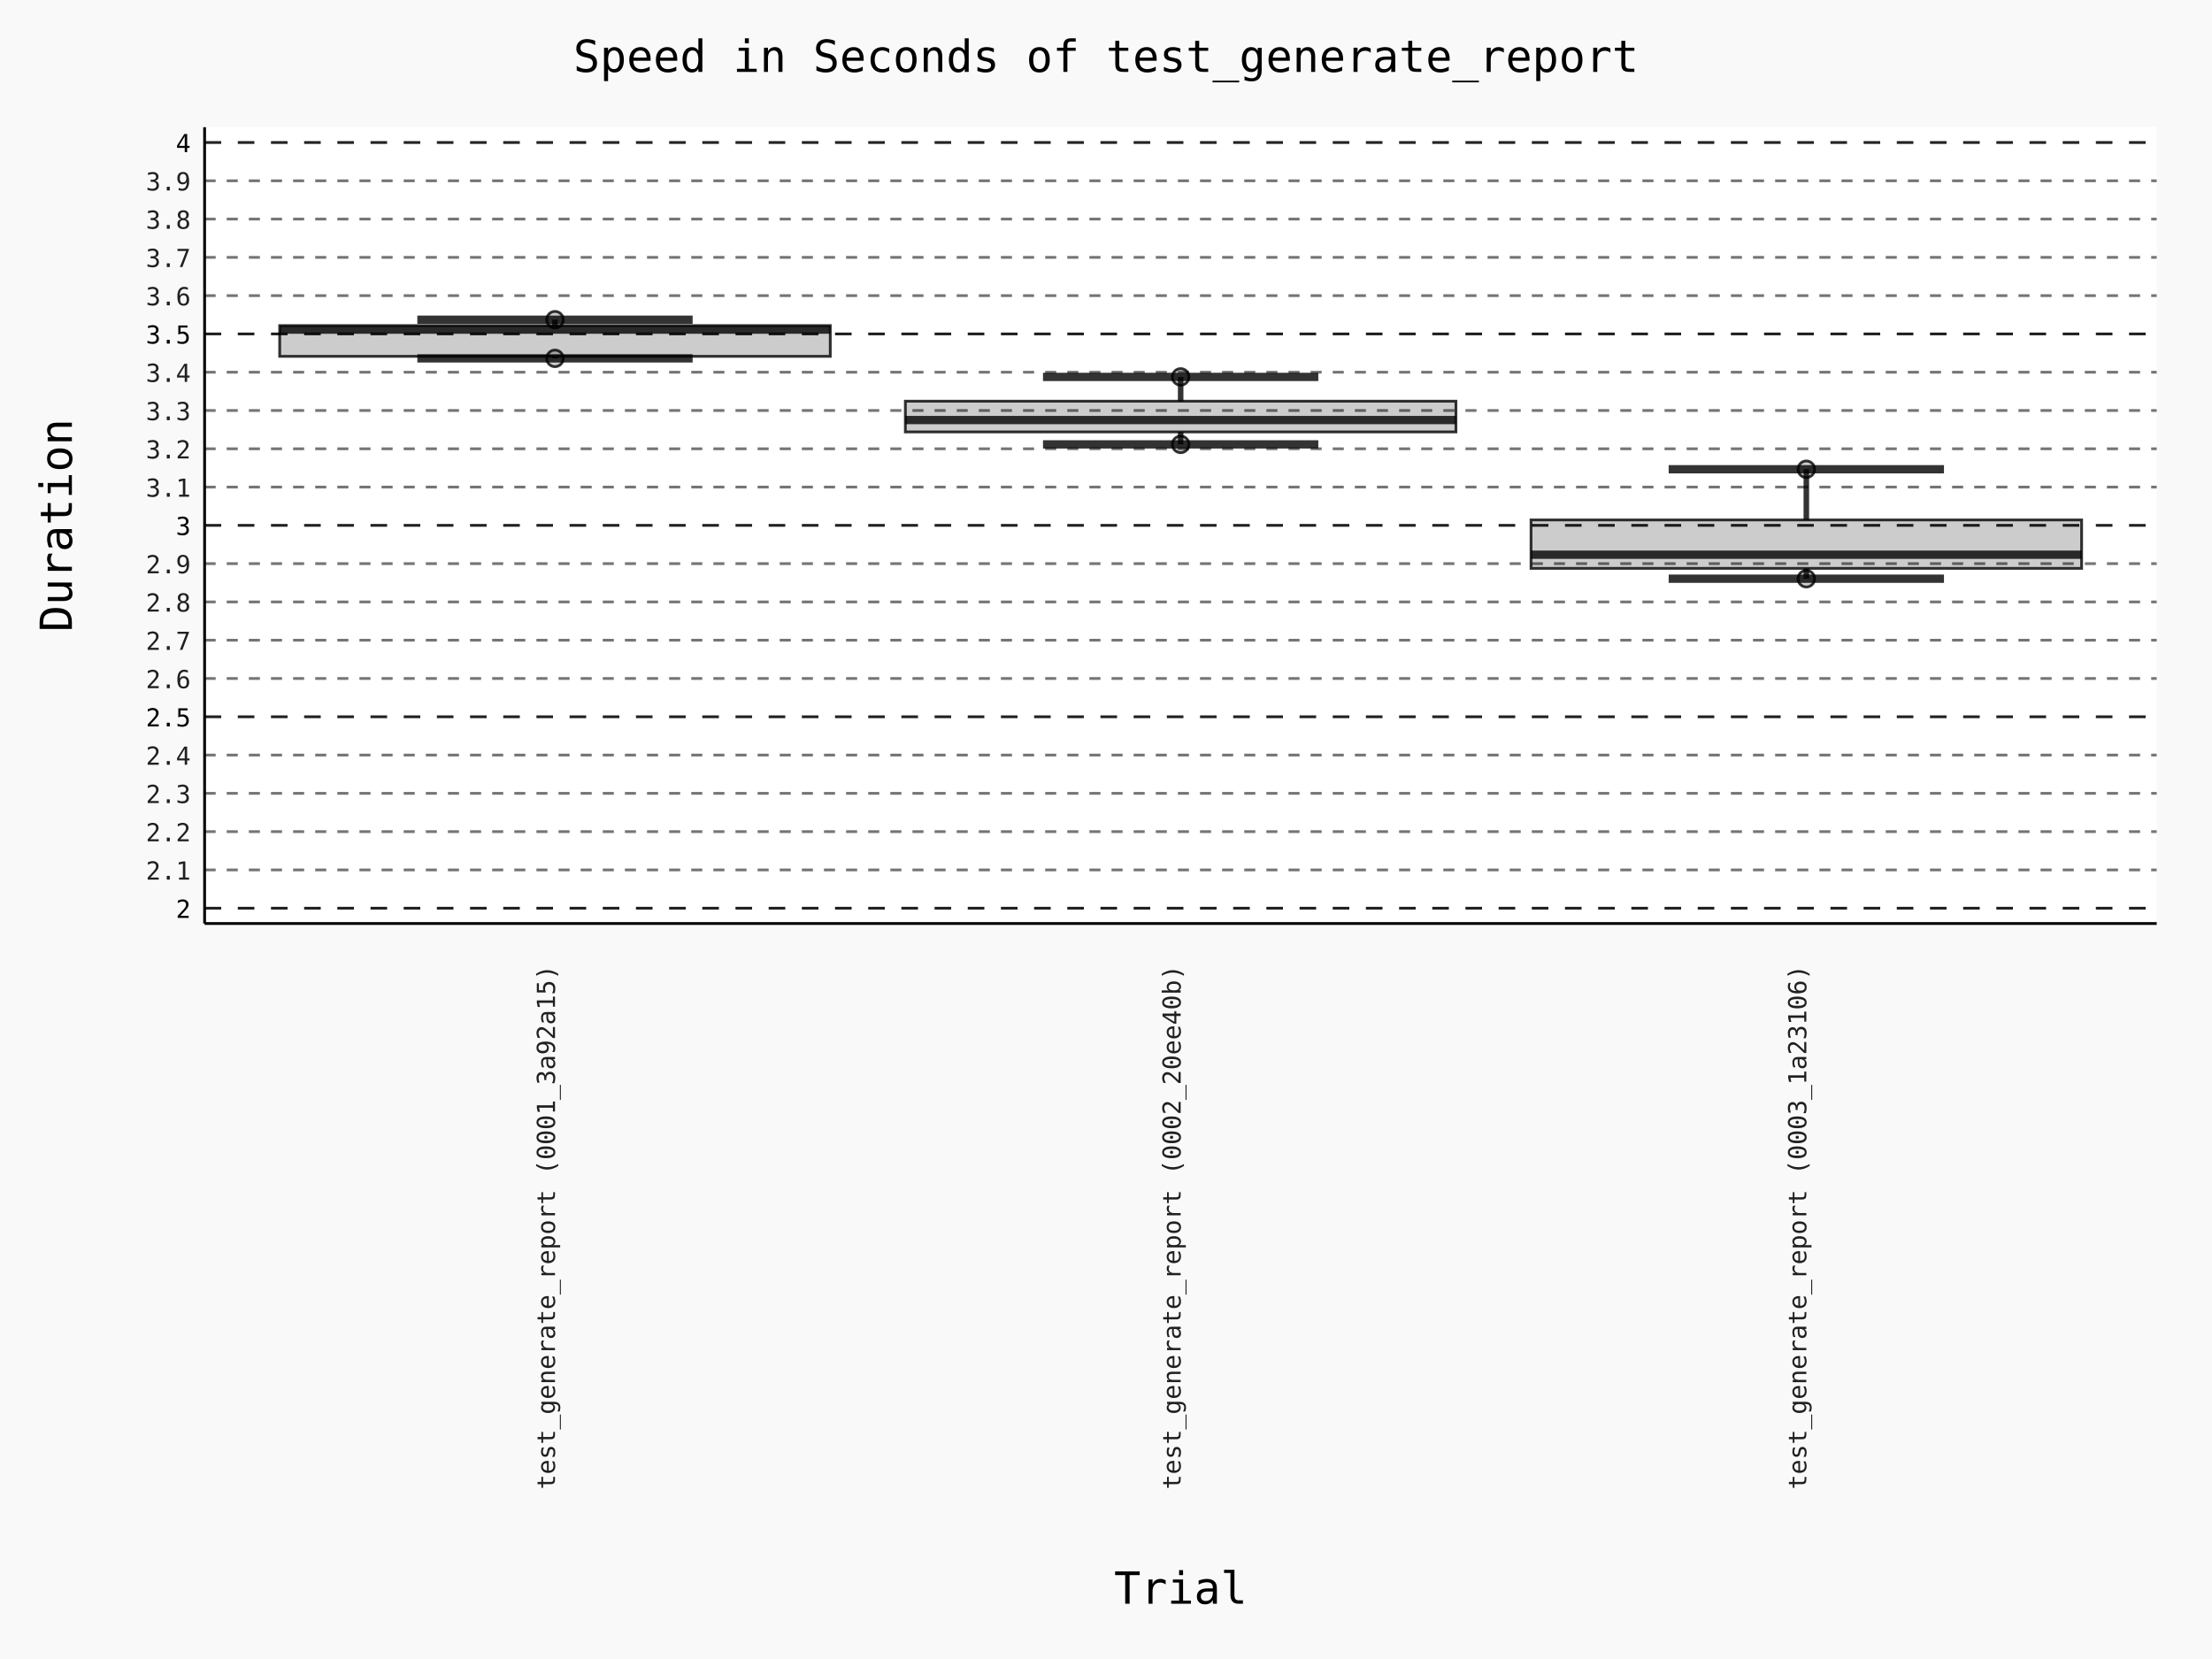
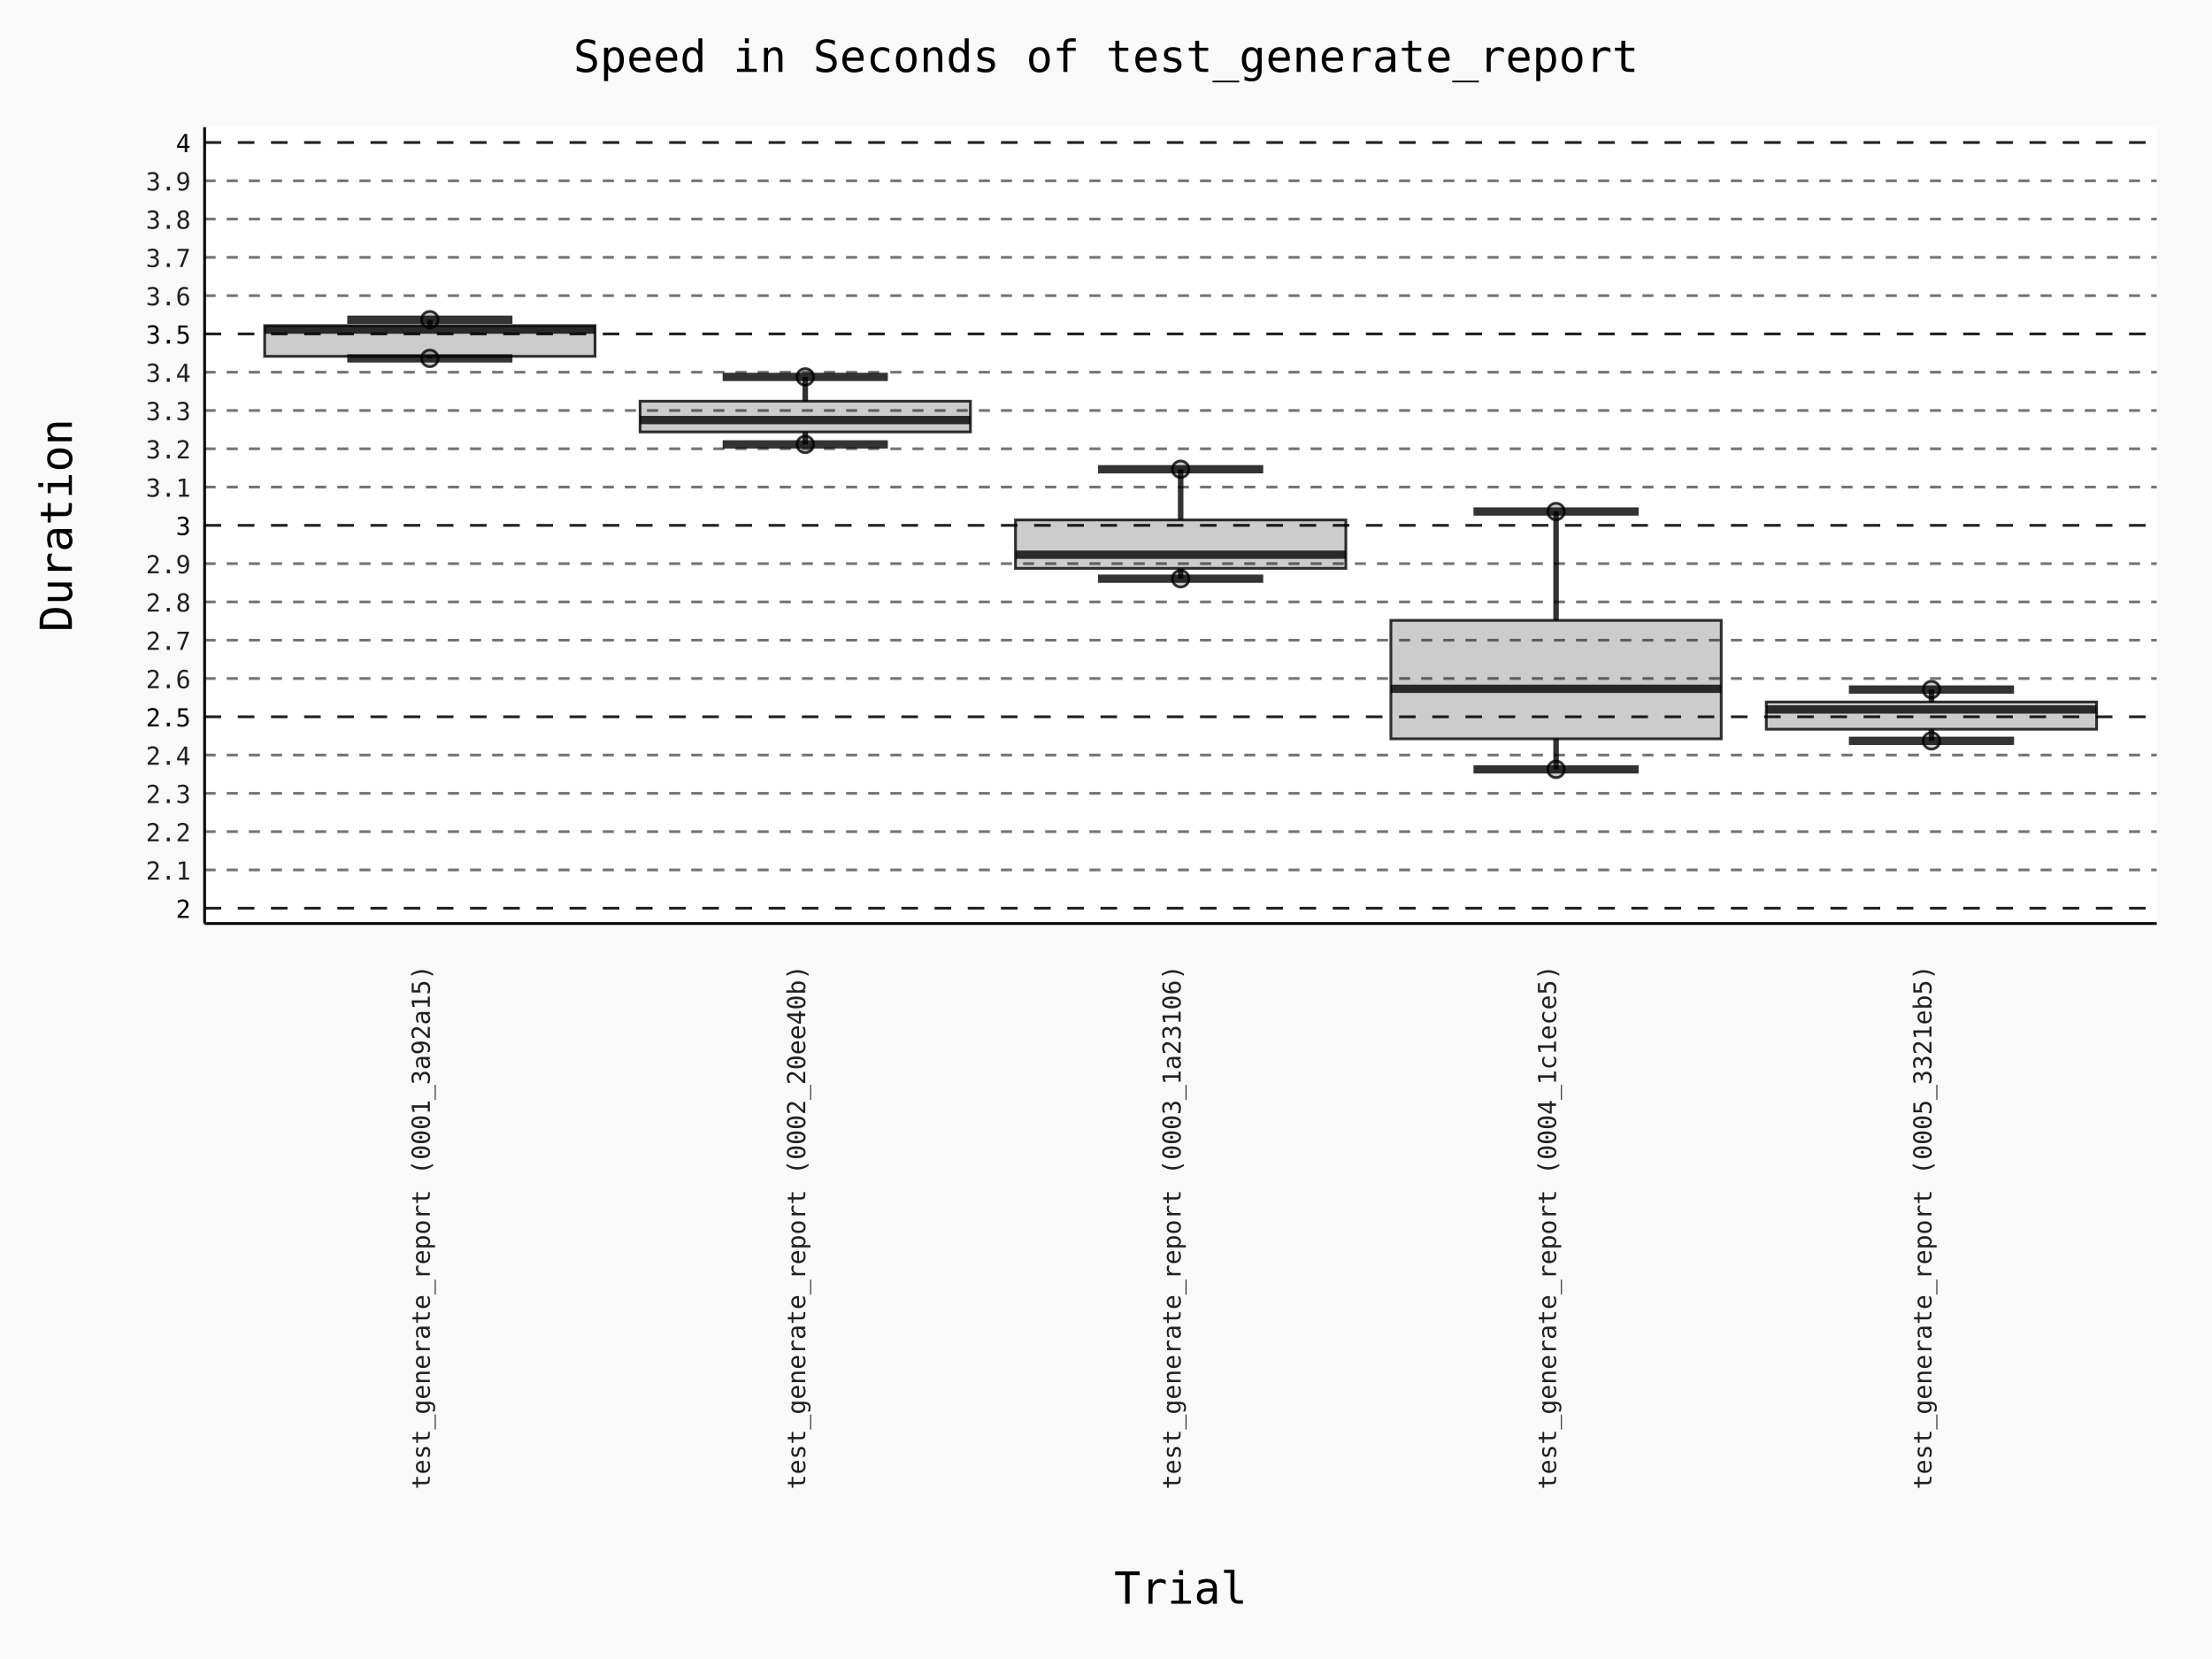
- <svg xmlns="http://www.w3.org/2000/svg" id="chart-dfc5a929-dfb8-4a8e-935e-fba1dd52add5" class="pygal-chart" viewBox="0 0 800 600">
+ <svg xmlns="http://www.w3.org/2000/svg" id="chart-28cc4988-15c4-4c46-a518-6f4fed736ef4" class="pygal-chart" viewBox="0 0 800 600">
  <defs>
-     <style type="text/css">#chart-dfc5a929-dfb8-4a8e-935e-fba1dd52add5{-webkit-user-select:none;-webkit-font-smoothing:antialiased;font-family:Consolas,"Deja Vu Sans Mono","Bitstream Vera Sans Mono","Courier New",monospace}#chart-dfc5a929-dfb8-4a8e-935e-fba1dd52add5 .title{font-family:Consolas,"Deja Vu Sans Mono","Bitstream Vera Sans Mono","Courier New",monospace;font-size:16px}#chart-dfc5a929-dfb8-4a8e-935e-fba1dd52add5 .legends .legend text{font-family:Consolas,"Deja Vu Sans Mono","Bitstream Vera Sans Mono","Courier New",monospace;font-size:14px}#chart-dfc5a929-dfb8-4a8e-935e-fba1dd52add5 .axis text{font-family:Consolas,"Deja Vu Sans Mono","Bitstream Vera Sans Mono","Courier New",monospace;font-size:10px}#chart-dfc5a929-dfb8-4a8e-935e-fba1dd52add5 .axis text.major{font-family:Consolas,"Deja Vu Sans Mono","Bitstream Vera Sans Mono","Courier New",monospace;font-size:10px}#chart-dfc5a929-dfb8-4a8e-935e-fba1dd52add5 .text-overlay text.value{font-family:Consolas,"Deja Vu Sans Mono","Bitstream Vera Sans Mono","Courier New",monospace;font-size:16px}#chart-dfc5a929-dfb8-4a8e-935e-fba1dd52add5 .text-overlay text.label{font-family:Consolas,"Deja Vu Sans Mono","Bitstream Vera Sans Mono","Courier New",monospace;font-size:10px}#chart-dfc5a929-dfb8-4a8e-935e-fba1dd52add5 .tooltip{font-family:Consolas,"Deja Vu Sans Mono","Bitstream Vera Sans Mono","Courier New",monospace;font-size:14px}#chart-dfc5a929-dfb8-4a8e-935e-fba1dd52add5 text.no_data{font-family:Consolas,"Deja Vu Sans Mono","Bitstream Vera Sans Mono","Courier New",monospace;font-size:64px}
- #chart-dfc5a929-dfb8-4a8e-935e-fba1dd52add5{background-color:rgba(249,249,249,1)}#chart-dfc5a929-dfb8-4a8e-935e-fba1dd52add5 path,#chart-dfc5a929-dfb8-4a8e-935e-fba1dd52add5 line,#chart-dfc5a929-dfb8-4a8e-935e-fba1dd52add5 rect,#chart-dfc5a929-dfb8-4a8e-935e-fba1dd52add5 circle{-webkit-transition:150ms;-moz-transition:150ms;transition:150ms}#chart-dfc5a929-dfb8-4a8e-935e-fba1dd52add5 .graph &gt; .background{fill:rgba(249,249,249,1)}#chart-dfc5a929-dfb8-4a8e-935e-fba1dd52add5 .plot &gt; .background{fill:rgba(255,255,255,1)}#chart-dfc5a929-dfb8-4a8e-935e-fba1dd52add5 .graph{fill:rgba(0,0,0,.87)}#chart-dfc5a929-dfb8-4a8e-935e-fba1dd52add5 text.no_data{fill:rgba(0,0,0,1)}#chart-dfc5a929-dfb8-4a8e-935e-fba1dd52add5 .title{fill:rgba(0,0,0,1)}#chart-dfc5a929-dfb8-4a8e-935e-fba1dd52add5 .legends .legend text{fill:rgba(0,0,0,.87)}#chart-dfc5a929-dfb8-4a8e-935e-fba1dd52add5 .legends .legend:hover text{fill:rgba(0,0,0,1)}#chart-dfc5a929-dfb8-4a8e-935e-fba1dd52add5 .axis .line{stroke:rgba(0,0,0,1)}#chart-dfc5a929-dfb8-4a8e-935e-fba1dd52add5 .axis .guide.line{stroke:rgba(0,0,0,.54)}#chart-dfc5a929-dfb8-4a8e-935e-fba1dd52add5 .axis .major.line{stroke:rgba(0,0,0,.87)}#chart-dfc5a929-dfb8-4a8e-935e-fba1dd52add5 .axis text.major{fill:rgba(0,0,0,1)}#chart-dfc5a929-dfb8-4a8e-935e-fba1dd52add5 .axis.y .guides:hover .guide.line,#chart-dfc5a929-dfb8-4a8e-935e-fba1dd52add5 .line-graph .axis.x .guides:hover .guide.line,#chart-dfc5a929-dfb8-4a8e-935e-fba1dd52add5 .stackedline-graph .axis.x .guides:hover .guide.line,#chart-dfc5a929-dfb8-4a8e-935e-fba1dd52add5 .xy-graph .axis.x .guides:hover .guide.line{stroke:rgba(0,0,0,1)}#chart-dfc5a929-dfb8-4a8e-935e-fba1dd52add5 .axis .guides:hover text{fill:rgba(0,0,0,1)}#chart-dfc5a929-dfb8-4a8e-935e-fba1dd52add5 .reactive{fill-opacity:.7;stroke-opacity:.8}#chart-dfc5a929-dfb8-4a8e-935e-fba1dd52add5 .ci{stroke:rgba(0,0,0,.87)}#chart-dfc5a929-dfb8-4a8e-935e-fba1dd52add5 .reactive.active,#chart-dfc5a929-dfb8-4a8e-935e-fba1dd52add5 .active .reactive{fill-opacity:.8;stroke-opacity:.9;stroke-width:4}#chart-dfc5a929-dfb8-4a8e-935e-fba1dd52add5 .ci .reactive.active{stroke-width:1.5}#chart-dfc5a929-dfb8-4a8e-935e-fba1dd52add5 .series text{fill:rgba(0,0,0,1)}#chart-dfc5a929-dfb8-4a8e-935e-fba1dd52add5 .tooltip rect{fill:rgba(255,255,255,1);stroke:rgba(0,0,0,1);-webkit-transition:opacity 150ms;-moz-transition:opacity 150ms;transition:opacity 150ms}#chart-dfc5a929-dfb8-4a8e-935e-fba1dd52add5 .tooltip .label{fill:rgba(0,0,0,.87)}#chart-dfc5a929-dfb8-4a8e-935e-fba1dd52add5 .tooltip .label{fill:rgba(0,0,0,.87)}#chart-dfc5a929-dfb8-4a8e-935e-fba1dd52add5 .tooltip .legend{font-size:.8em;fill:rgba(0,0,0,.54)}#chart-dfc5a929-dfb8-4a8e-935e-fba1dd52add5 .tooltip .x_label{font-size:.6em;fill:rgba(0,0,0,1)}#chart-dfc5a929-dfb8-4a8e-935e-fba1dd52add5 .tooltip .xlink{font-size:.5em;text-decoration:underline}#chart-dfc5a929-dfb8-4a8e-935e-fba1dd52add5 .tooltip .value{font-size:1.5em}#chart-dfc5a929-dfb8-4a8e-935e-fba1dd52add5 .bound{font-size:.5em}#chart-dfc5a929-dfb8-4a8e-935e-fba1dd52add5 .max-value{font-size:.75em;fill:rgba(0,0,0,.54)}#chart-dfc5a929-dfb8-4a8e-935e-fba1dd52add5 .map-element{fill:rgba(255,255,255,1);stroke:rgba(0,0,0,.54) !important}#chart-dfc5a929-dfb8-4a8e-935e-fba1dd52add5 .map-element .reactive{fill-opacity:inherit;stroke-opacity:inherit}#chart-dfc5a929-dfb8-4a8e-935e-fba1dd52add5 .color-0,#chart-dfc5a929-dfb8-4a8e-935e-fba1dd52add5 .color-0 a:visited{stroke:#000000;fill:#000000}#chart-dfc5a929-dfb8-4a8e-935e-fba1dd52add5 .color-1,#chart-dfc5a929-dfb8-4a8e-935e-fba1dd52add5 .color-1 a:visited{stroke:#000000;fill:#000000}#chart-dfc5a929-dfb8-4a8e-935e-fba1dd52add5 .color-2,#chart-dfc5a929-dfb8-4a8e-935e-fba1dd52add5 .color-2 a:visited{stroke:#000000;fill:#000000}#chart-dfc5a929-dfb8-4a8e-935e-fba1dd52add5 .text-overlay .color-0 text{fill:white}#chart-dfc5a929-dfb8-4a8e-935e-fba1dd52add5 .text-overlay .color-1 text{fill:white}#chart-dfc5a929-dfb8-4a8e-935e-fba1dd52add5 .text-overlay .color-2 text{fill:white}
- #chart-dfc5a929-dfb8-4a8e-935e-fba1dd52add5 text.no_data{text-anchor:middle}#chart-dfc5a929-dfb8-4a8e-935e-fba1dd52add5 .guide.line{fill:none}#chart-dfc5a929-dfb8-4a8e-935e-fba1dd52add5 .centered{text-anchor:middle}#chart-dfc5a929-dfb8-4a8e-935e-fba1dd52add5 .title{text-anchor:middle}#chart-dfc5a929-dfb8-4a8e-935e-fba1dd52add5 .legends .legend text{fill-opacity:1}#chart-dfc5a929-dfb8-4a8e-935e-fba1dd52add5 .axis.x text{text-anchor:middle}#chart-dfc5a929-dfb8-4a8e-935e-fba1dd52add5 .axis.x:not(.web) text[transform]{text-anchor:start}#chart-dfc5a929-dfb8-4a8e-935e-fba1dd52add5 .axis.x:not(.web) text[transform].backwards{text-anchor:end}#chart-dfc5a929-dfb8-4a8e-935e-fba1dd52add5 .axis.y text{text-anchor:end}#chart-dfc5a929-dfb8-4a8e-935e-fba1dd52add5 .axis.y text[transform].backwards{text-anchor:start}#chart-dfc5a929-dfb8-4a8e-935e-fba1dd52add5 .axis.y2 text{text-anchor:start}#chart-dfc5a929-dfb8-4a8e-935e-fba1dd52add5 .axis.y2 text[transform].backwards{text-anchor:end}#chart-dfc5a929-dfb8-4a8e-935e-fba1dd52add5 .axis .guide.line{stroke-dasharray:4,4}#chart-dfc5a929-dfb8-4a8e-935e-fba1dd52add5 .axis .major.guide.line{stroke-dasharray:6,6}#chart-dfc5a929-dfb8-4a8e-935e-fba1dd52add5 .horizontal .axis.y .guide.line,#chart-dfc5a929-dfb8-4a8e-935e-fba1dd52add5 .horizontal .axis.y2 .guide.line,#chart-dfc5a929-dfb8-4a8e-935e-fba1dd52add5 .vertical .axis.x .guide.line{opacity:0}#chart-dfc5a929-dfb8-4a8e-935e-fba1dd52add5 .horizontal .axis.always_show .guide.line,#chart-dfc5a929-dfb8-4a8e-935e-fba1dd52add5 .vertical .axis.always_show .guide.line{opacity:1 !important}#chart-dfc5a929-dfb8-4a8e-935e-fba1dd52add5 .axis.y .guides:hover .guide.line,#chart-dfc5a929-dfb8-4a8e-935e-fba1dd52add5 .axis.y2 .guides:hover .guide.line,#chart-dfc5a929-dfb8-4a8e-935e-fba1dd52add5 .axis.x .guides:hover .guide.line{opacity:1}#chart-dfc5a929-dfb8-4a8e-935e-fba1dd52add5 .axis .guides:hover text{opacity:1}#chart-dfc5a929-dfb8-4a8e-935e-fba1dd52add5 .nofill{fill:none}#chart-dfc5a929-dfb8-4a8e-935e-fba1dd52add5 .subtle-fill{fill-opacity:.2}#chart-dfc5a929-dfb8-4a8e-935e-fba1dd52add5 .dot{stroke-width:1px;fill-opacity:1}#chart-dfc5a929-dfb8-4a8e-935e-fba1dd52add5 .dot.active{stroke-width:5px}#chart-dfc5a929-dfb8-4a8e-935e-fba1dd52add5 .dot.negative{fill:transparent}#chart-dfc5a929-dfb8-4a8e-935e-fba1dd52add5 text,#chart-dfc5a929-dfb8-4a8e-935e-fba1dd52add5 tspan{stroke:none !important}#chart-dfc5a929-dfb8-4a8e-935e-fba1dd52add5 .series text.active{opacity:1}#chart-dfc5a929-dfb8-4a8e-935e-fba1dd52add5 .tooltip rect{fill-opacity:.95;stroke-width:.5}#chart-dfc5a929-dfb8-4a8e-935e-fba1dd52add5 .tooltip text{fill-opacity:1}#chart-dfc5a929-dfb8-4a8e-935e-fba1dd52add5 .showable{visibility:hidden}#chart-dfc5a929-dfb8-4a8e-935e-fba1dd52add5 .showable.shown{visibility:visible}#chart-dfc5a929-dfb8-4a8e-935e-fba1dd52add5 .gauge-background{fill:rgba(229,229,229,1);stroke:none}#chart-dfc5a929-dfb8-4a8e-935e-fba1dd52add5 .bg-lines{stroke:rgba(249,249,249,1);stroke-width:2px}
+     <style type="text/css">#chart-28cc4988-15c4-4c46-a518-6f4fed736ef4{-webkit-user-select:none;-webkit-font-smoothing:antialiased;font-family:Consolas,"Deja Vu Sans Mono","Bitstream Vera Sans Mono","Courier New",monospace}#chart-28cc4988-15c4-4c46-a518-6f4fed736ef4 .title{font-family:Consolas,"Deja Vu Sans Mono","Bitstream Vera Sans Mono","Courier New",monospace;font-size:16px}#chart-28cc4988-15c4-4c46-a518-6f4fed736ef4 .legends .legend text{font-family:Consolas,"Deja Vu Sans Mono","Bitstream Vera Sans Mono","Courier New",monospace;font-size:14px}#chart-28cc4988-15c4-4c46-a518-6f4fed736ef4 .axis text{font-family:Consolas,"Deja Vu Sans Mono","Bitstream Vera Sans Mono","Courier New",monospace;font-size:10px}#chart-28cc4988-15c4-4c46-a518-6f4fed736ef4 .axis text.major{font-family:Consolas,"Deja Vu Sans Mono","Bitstream Vera Sans Mono","Courier New",monospace;font-size:10px}#chart-28cc4988-15c4-4c46-a518-6f4fed736ef4 .text-overlay text.value{font-family:Consolas,"Deja Vu Sans Mono","Bitstream Vera Sans Mono","Courier New",monospace;font-size:16px}#chart-28cc4988-15c4-4c46-a518-6f4fed736ef4 .text-overlay text.label{font-family:Consolas,"Deja Vu Sans Mono","Bitstream Vera Sans Mono","Courier New",monospace;font-size:10px}#chart-28cc4988-15c4-4c46-a518-6f4fed736ef4 .tooltip{font-family:Consolas,"Deja Vu Sans Mono","Bitstream Vera Sans Mono","Courier New",monospace;font-size:14px}#chart-28cc4988-15c4-4c46-a518-6f4fed736ef4 text.no_data{font-family:Consolas,"Deja Vu Sans Mono","Bitstream Vera Sans Mono","Courier New",monospace;font-size:64px}
+ #chart-28cc4988-15c4-4c46-a518-6f4fed736ef4{background-color:rgba(249,249,249,1)}#chart-28cc4988-15c4-4c46-a518-6f4fed736ef4 path,#chart-28cc4988-15c4-4c46-a518-6f4fed736ef4 line,#chart-28cc4988-15c4-4c46-a518-6f4fed736ef4 rect,#chart-28cc4988-15c4-4c46-a518-6f4fed736ef4 circle{-webkit-transition:150ms;-moz-transition:150ms;transition:150ms}#chart-28cc4988-15c4-4c46-a518-6f4fed736ef4 .graph &gt; .background{fill:rgba(249,249,249,1)}#chart-28cc4988-15c4-4c46-a518-6f4fed736ef4 .plot &gt; .background{fill:rgba(255,255,255,1)}#chart-28cc4988-15c4-4c46-a518-6f4fed736ef4 .graph{fill:rgba(0,0,0,.87)}#chart-28cc4988-15c4-4c46-a518-6f4fed736ef4 text.no_data{fill:rgba(0,0,0,1)}#chart-28cc4988-15c4-4c46-a518-6f4fed736ef4 .title{fill:rgba(0,0,0,1)}#chart-28cc4988-15c4-4c46-a518-6f4fed736ef4 .legends .legend text{fill:rgba(0,0,0,.87)}#chart-28cc4988-15c4-4c46-a518-6f4fed736ef4 .legends .legend:hover text{fill:rgba(0,0,0,1)}#chart-28cc4988-15c4-4c46-a518-6f4fed736ef4 .axis .line{stroke:rgba(0,0,0,1)}#chart-28cc4988-15c4-4c46-a518-6f4fed736ef4 .axis .guide.line{stroke:rgba(0,0,0,.54)}#chart-28cc4988-15c4-4c46-a518-6f4fed736ef4 .axis .major.line{stroke:rgba(0,0,0,.87)}#chart-28cc4988-15c4-4c46-a518-6f4fed736ef4 .axis text.major{fill:rgba(0,0,0,1)}#chart-28cc4988-15c4-4c46-a518-6f4fed736ef4 .axis.y .guides:hover .guide.line,#chart-28cc4988-15c4-4c46-a518-6f4fed736ef4 .line-graph .axis.x .guides:hover .guide.line,#chart-28cc4988-15c4-4c46-a518-6f4fed736ef4 .stackedline-graph .axis.x .guides:hover .guide.line,#chart-28cc4988-15c4-4c46-a518-6f4fed736ef4 .xy-graph .axis.x .guides:hover .guide.line{stroke:rgba(0,0,0,1)}#chart-28cc4988-15c4-4c46-a518-6f4fed736ef4 .axis .guides:hover text{fill:rgba(0,0,0,1)}#chart-28cc4988-15c4-4c46-a518-6f4fed736ef4 .reactive{fill-opacity:.7;stroke-opacity:.8}#chart-28cc4988-15c4-4c46-a518-6f4fed736ef4 .ci{stroke:rgba(0,0,0,.87)}#chart-28cc4988-15c4-4c46-a518-6f4fed736ef4 .reactive.active,#chart-28cc4988-15c4-4c46-a518-6f4fed736ef4 .active .reactive{fill-opacity:.8;stroke-opacity:.9;stroke-width:4}#chart-28cc4988-15c4-4c46-a518-6f4fed736ef4 .ci .reactive.active{stroke-width:1.5}#chart-28cc4988-15c4-4c46-a518-6f4fed736ef4 .series text{fill:rgba(0,0,0,1)}#chart-28cc4988-15c4-4c46-a518-6f4fed736ef4 .tooltip rect{fill:rgba(255,255,255,1);stroke:rgba(0,0,0,1);-webkit-transition:opacity 150ms;-moz-transition:opacity 150ms;transition:opacity 150ms}#chart-28cc4988-15c4-4c46-a518-6f4fed736ef4 .tooltip .label{fill:rgba(0,0,0,.87)}#chart-28cc4988-15c4-4c46-a518-6f4fed736ef4 .tooltip .label{fill:rgba(0,0,0,.87)}#chart-28cc4988-15c4-4c46-a518-6f4fed736ef4 .tooltip .legend{font-size:.8em;fill:rgba(0,0,0,.54)}#chart-28cc4988-15c4-4c46-a518-6f4fed736ef4 .tooltip .x_label{font-size:.6em;fill:rgba(0,0,0,1)}#chart-28cc4988-15c4-4c46-a518-6f4fed736ef4 .tooltip .xlink{font-size:.5em;text-decoration:underline}#chart-28cc4988-15c4-4c46-a518-6f4fed736ef4 .tooltip .value{font-size:1.5em}#chart-28cc4988-15c4-4c46-a518-6f4fed736ef4 .bound{font-size:.5em}#chart-28cc4988-15c4-4c46-a518-6f4fed736ef4 .max-value{font-size:.75em;fill:rgba(0,0,0,.54)}#chart-28cc4988-15c4-4c46-a518-6f4fed736ef4 .map-element{fill:rgba(255,255,255,1);stroke:rgba(0,0,0,.54) !important}#chart-28cc4988-15c4-4c46-a518-6f4fed736ef4 .map-element .reactive{fill-opacity:inherit;stroke-opacity:inherit}#chart-28cc4988-15c4-4c46-a518-6f4fed736ef4 .color-0,#chart-28cc4988-15c4-4c46-a518-6f4fed736ef4 .color-0 a:visited{stroke:#000000;fill:#000000}#chart-28cc4988-15c4-4c46-a518-6f4fed736ef4 .color-1,#chart-28cc4988-15c4-4c46-a518-6f4fed736ef4 .color-1 a:visited{stroke:#000000;fill:#000000}#chart-28cc4988-15c4-4c46-a518-6f4fed736ef4 .color-2,#chart-28cc4988-15c4-4c46-a518-6f4fed736ef4 .color-2 a:visited{stroke:#000000;fill:#000000}#chart-28cc4988-15c4-4c46-a518-6f4fed736ef4 .color-3,#chart-28cc4988-15c4-4c46-a518-6f4fed736ef4 .color-3 a:visited{stroke:#000000;fill:#000000}#chart-28cc4988-15c4-4c46-a518-6f4fed736ef4 .color-4,#chart-28cc4988-15c4-4c46-a518-6f4fed736ef4 .color-4 a:visited{stroke:#000000;fill:#000000}#chart-28cc4988-15c4-4c46-a518-6f4fed736ef4 .text-overlay .color-0 text{fill:white}#chart-28cc4988-15c4-4c46-a518-6f4fed736ef4 .text-overlay .color-1 text{fill:white}#chart-28cc4988-15c4-4c46-a518-6f4fed736ef4 .text-overlay .color-2 text{fill:white}#chart-28cc4988-15c4-4c46-a518-6f4fed736ef4 .text-overlay .color-3 text{fill:white}#chart-28cc4988-15c4-4c46-a518-6f4fed736ef4 .text-overlay .color-4 text{fill:white}
+ #chart-28cc4988-15c4-4c46-a518-6f4fed736ef4 text.no_data{text-anchor:middle}#chart-28cc4988-15c4-4c46-a518-6f4fed736ef4 .guide.line{fill:none}#chart-28cc4988-15c4-4c46-a518-6f4fed736ef4 .centered{text-anchor:middle}#chart-28cc4988-15c4-4c46-a518-6f4fed736ef4 .title{text-anchor:middle}#chart-28cc4988-15c4-4c46-a518-6f4fed736ef4 .legends .legend text{fill-opacity:1}#chart-28cc4988-15c4-4c46-a518-6f4fed736ef4 .axis.x text{text-anchor:middle}#chart-28cc4988-15c4-4c46-a518-6f4fed736ef4 .axis.x:not(.web) text[transform]{text-anchor:start}#chart-28cc4988-15c4-4c46-a518-6f4fed736ef4 .axis.x:not(.web) text[transform].backwards{text-anchor:end}#chart-28cc4988-15c4-4c46-a518-6f4fed736ef4 .axis.y text{text-anchor:end}#chart-28cc4988-15c4-4c46-a518-6f4fed736ef4 .axis.y text[transform].backwards{text-anchor:start}#chart-28cc4988-15c4-4c46-a518-6f4fed736ef4 .axis.y2 text{text-anchor:start}#chart-28cc4988-15c4-4c46-a518-6f4fed736ef4 .axis.y2 text[transform].backwards{text-anchor:end}#chart-28cc4988-15c4-4c46-a518-6f4fed736ef4 .axis .guide.line{stroke-dasharray:4,4}#chart-28cc4988-15c4-4c46-a518-6f4fed736ef4 .axis .major.guide.line{stroke-dasharray:6,6}#chart-28cc4988-15c4-4c46-a518-6f4fed736ef4 .horizontal .axis.y .guide.line,#chart-28cc4988-15c4-4c46-a518-6f4fed736ef4 .horizontal .axis.y2 .guide.line,#chart-28cc4988-15c4-4c46-a518-6f4fed736ef4 .vertical .axis.x .guide.line{opacity:0}#chart-28cc4988-15c4-4c46-a518-6f4fed736ef4 .horizontal .axis.always_show .guide.line,#chart-28cc4988-15c4-4c46-a518-6f4fed736ef4 .vertical .axis.always_show .guide.line{opacity:1 !important}#chart-28cc4988-15c4-4c46-a518-6f4fed736ef4 .axis.y .guides:hover .guide.line,#chart-28cc4988-15c4-4c46-a518-6f4fed736ef4 .axis.y2 .guides:hover .guide.line,#chart-28cc4988-15c4-4c46-a518-6f4fed736ef4 .axis.x .guides:hover .guide.line{opacity:1}#chart-28cc4988-15c4-4c46-a518-6f4fed736ef4 .axis .guides:hover text{opacity:1}#chart-28cc4988-15c4-4c46-a518-6f4fed736ef4 .nofill{fill:none}#chart-28cc4988-15c4-4c46-a518-6f4fed736ef4 .subtle-fill{fill-opacity:.2}#chart-28cc4988-15c4-4c46-a518-6f4fed736ef4 .dot{stroke-width:1px;fill-opacity:1}#chart-28cc4988-15c4-4c46-a518-6f4fed736ef4 .dot.active{stroke-width:5px}#chart-28cc4988-15c4-4c46-a518-6f4fed736ef4 .dot.negative{fill:transparent}#chart-28cc4988-15c4-4c46-a518-6f4fed736ef4 text,#chart-28cc4988-15c4-4c46-a518-6f4fed736ef4 tspan{stroke:none !important}#chart-28cc4988-15c4-4c46-a518-6f4fed736ef4 .series text.active{opacity:1}#chart-28cc4988-15c4-4c46-a518-6f4fed736ef4 .tooltip rect{fill-opacity:.95;stroke-width:.5}#chart-28cc4988-15c4-4c46-a518-6f4fed736ef4 .tooltip text{fill-opacity:1}#chart-28cc4988-15c4-4c46-a518-6f4fed736ef4 .showable{visibility:hidden}#chart-28cc4988-15c4-4c46-a518-6f4fed736ef4 .showable.shown{visibility:visible}#chart-28cc4988-15c4-4c46-a518-6f4fed736ef4 .gauge-background{fill:rgba(229,229,229,1);stroke:none}#chart-28cc4988-15c4-4c46-a518-6f4fed736ef4 .bg-lines{stroke:rgba(249,249,249,1);stroke-width:2px}
.tooltip .value{font-size:1em !important}.axis text{font-size:9px !important}</style>
  </defs>
  <g class="graph custombox-graph vertical">
    <rect x="0" y="0" width="800" height="600" class="background" />
    <g transform="translate(74, 46)" class="plot">
      <rect x="0" y="0" width="706.0" height="288.0" class="background" />
      <g class="axis y always_show">
        <path d="M0 288 h706" class="line" />
        <g class="guides">
          <path d="M0 282.462 h706" class="major guide line" />
          <text x="-5" y="285.962" class="major">2</text>
        </g>
        <g class="guides">
          <path d="M0 268.615 h706" class="guide line" />
          <text x="-5" y="272.115" class="">2.1</text>
        </g>
        <g class="guides">
          <path d="M0 254.769 h706" class="guide line" />
          <text x="-5" y="258.269" class="">2.2</text>
        </g>
        <g class="guides">
          <path d="M0 240.923 h706" class="guide line" />
          <text x="-5" y="244.423" class="">2.3</text>
        </g>
        <g class="guides">
          <path d="M0 227.077 h706" class="guide line" />
          <text x="-5" y="230.577" class="">2.4</text>
        </g>
        <g class="guides">
          <path d="M0 213.231 h706" class="major guide line" />
          <text x="-5" y="216.731" class="major">2.5</text>
        </g>
        <g class="guides">
          <path d="M0 199.385 h706" class="guide line" />
          <text x="-5" y="202.885" class="">2.6</text>
        </g>
        <g class="guides">
          <path d="M0 185.538 h706" class="guide line" />
          <text x="-5" y="189.038" class="">2.7</text>
        </g>
        <g class="guides">
          <path d="M0 171.692 h706" class="guide line" />
          <text x="-5" y="175.192" class="">2.8</text>
        </g>
        <g class="guides">
          <path d="M0 157.846 h706" class="guide line" />
          <text x="-5" y="161.346" class="">2.9</text>
        </g>
        <g class="guides">
          <path d="M0 144 h706" class="major guide line" />
          <text x="-5" y="147.5" class="major">3</text>
        </g>
        <g class="guides">
          <path d="M0 130.154 h706" class="guide line" />
          <text x="-5" y="133.654" class="">3.1</text>
        </g>
        <g class="guides">
          <path d="M0 116.308 h706" class="guide line" />
          <text x="-5" y="119.808" class="">3.2</text>
        </g>
        <g class="guides">
          <path d="M0 102.462 h706" class="guide line" />
          <text x="-5" y="105.962" class="">3.3</text>
        </g>
        <g class="guides">
          <path d="M0 88.615 h706" class="guide line" />
          <text x="-5" y="92.115" class="">3.4</text>
        </g>
        <g class="guides">
          <path d="M0 74.769 h706" class="major guide line" />
          <text x="-5" y="78.269" class="major">3.5</text>
        </g>
        <g class="guides">
          <path d="M0 60.923 h706" class="guide line" />
          <text x="-5" y="64.423" class="">3.6</text>
        </g>
        <g class="guides">
          <path d="M0 47.077 h706" class="guide line" />
          <text x="-5" y="50.577" class="">3.7</text>
        </g>
        <g class="guides">
          <path d="M0 33.231 h706" class="guide line" />
          <text x="-5" y="36.731" class="">3.8</text>
        </g>
        <g class="guides">
          <path d="M0 19.385 h706" class="guide line" />
          <text x="-5" y="22.885" class="">3.9</text>
        </g>
        <g class="guides">
          <path d="M0 5.538 h706" class="major guide line" />
          <text x="-5" y="9.038" class="major">4</text>
        </g>
      </g>
      <g class="axis x">
        <path d="M0 0 v288" class="line" />
        <g class="guides">
-           <path d="M126.718 0 v288" class="guide line" />
-           <text x="126.718" y="303.0" class="backwards" transform="rotate(270 126.7179 303)">test_generate_report (0001_3a92a15)</text>
+           <path d="M81.462 0 v288" class="guide line" />
+           <text x="81.462" y="303.0" class="backwards" transform="rotate(270 81.46154 303)">test_generate_report (0001_3a92a15)</text>
+         </g>
+         <g class="guides">
+           <path d="M217.231 0 v288" class="guide line" />
+           <text x="217.231" y="303.0" class="backwards" transform="rotate(270 217.2308 303)">test_generate_report (0002_20ee40b)</text>
        </g>
        <g class="guides">
          <path d="M353 0 v288" class="guide line" />
-           <text x="353.0" y="303.0" class="backwards" transform="rotate(270 353 303)">test_generate_report (0002_20ee40b)</text>
-         </g>
-         <g class="guides">
-           <path d="M579.282 0 v288" class="guide line" />
-           <text x="579.282" y="303.0" class="backwards" transform="rotate(270 579.2821 303)">test_generate_report (0003_1a23106)</text>
+           <text x="353.0" y="303.0" class="backwards" transform="rotate(270 353 303)">test_generate_report (0003_1a23106)</text>
+         </g>
+         <g class="guides">
+           <path d="M488.769 0 v288" class="guide line" />
+           <text x="488.769" y="303.0" class="backwards" transform="rotate(270 488.7692 303)">test_generate_report (0004_1c1ece5)</text>
+         </g>
+         <g class="guides">
+           <path d="M624.538 0 v288" class="guide line" />
+           <text x="624.538" y="303.0" class="backwards" transform="rotate(270 624.5385 303)">test_generate_report (0005_3321eb5)</text>
        </g>
      </g>
      <g class="series serie-0 color-0">
        <g class="boxes">
          <g class="box">
-             <path stroke-width="3" d="M76.936 83.61 L176.5 83.61" class="reactive tooltip-trigger" />
-             <path stroke-width="3" d="M27.154 73.214 L226.282 73.214" class="reactive tooltip-trigger" />
-             <path stroke-width="3" d="M76.936 69.631 L176.5 69.631" class="reactive tooltip-trigger" />
-             <path stroke-width="2" d="M126.718 83.61 L126.718 82.874" class="reactive tooltip-trigger" />
-             <path stroke-width="2" d="M126.718 69.631 L126.718 71.758" class="reactive tooltip-trigger" />
-             <rect x="27.154" y="71.758" height="11.116" width="199.128" class="subtle-fill reactive tooltip-trigger" />
-             <circle cx="126.718" cy="83.61" r="3" class="subtle-fill reactive tooltip-trigger" />
-             <circle cx="126.718" cy="69.631" r="3" class="subtle-fill reactive tooltip-trigger" />
+             <path stroke-width="3" d="M51.592 83.61 L111.331 83.61" class="reactive tooltip-trigger" />
+             <path stroke-width="3" d="M21.723 73.214 L141.2 73.214" class="reactive tooltip-trigger" />
+             <path stroke-width="3" d="M51.592 69.631 L111.331 69.631" class="reactive tooltip-trigger" />
+             <path stroke-width="2" d="M81.462 83.61 L81.462 82.874" class="reactive tooltip-trigger" />
+             <path stroke-width="2" d="M81.462 69.631 L81.462 71.758" class="reactive tooltip-trigger" />
+             <rect x="21.723" y="71.758" height="11.116" width="119.477" class="subtle-fill reactive tooltip-trigger" />
+             <circle cx="81.462" cy="83.61" r="3" class="subtle-fill reactive tooltip-trigger" />
+             <circle cx="81.462" cy="69.631" r="3" class="subtle-fill reactive tooltip-trigger" />
          </g>
        </g>
      </g>
      <g class="series serie-1 color-1">
        <g class="boxes">
          <g class="box">
-             <path stroke-width="3" d="M303.218 114.72 L402.782 114.72" class="reactive tooltip-trigger" />
-             <path stroke-width="3" d="M253.436 105.918 L452.564 105.918" class="reactive tooltip-trigger" />
-             <path stroke-width="3" d="M303.218 90.318 L402.782 90.318" class="reactive tooltip-trigger" />
-             <path stroke-width="2" d="M353 114.72 L353 110.21" class="reactive tooltip-trigger" />
-             <path stroke-width="2" d="M353 90.318 L353 99.094" class="reactive tooltip-trigger" />
-             <rect x="253.436" y="99.094" height="11.117" width="199.128" class="subtle-fill reactive tooltip-trigger" />
-             <circle cx="353" cy="114.72" r="3" class="subtle-fill reactive tooltip-trigger" />
-             <circle cx="353" cy="90.318" r="3" class="subtle-fill reactive tooltip-trigger" />
+             <path stroke-width="3" d="M187.362 114.72 L247.1 114.72" class="reactive tooltip-trigger" />
+             <path stroke-width="3" d="M157.492 105.918 L276.969 105.918" class="reactive tooltip-trigger" />
+             <path stroke-width="3" d="M187.362 90.318 L247.1 90.318" class="reactive tooltip-trigger" />
+             <path stroke-width="2" d="M217.231 114.72 L217.231 110.21" class="reactive tooltip-trigger" />
+             <path stroke-width="2" d="M217.231 90.318 L217.231 99.094" class="reactive tooltip-trigger" />
+             <rect x="157.492" y="99.094" height="11.117" width="119.477" class="subtle-fill reactive tooltip-trigger" />
+             <circle cx="217.231" cy="114.72" r="3" class="subtle-fill reactive tooltip-trigger" />
+             <circle cx="217.231" cy="90.318" r="3" class="subtle-fill reactive tooltip-trigger" />
          </g>
        </g>
      </g>
      <g class="series serie-2 color-2">
        <g class="boxes">
          <g class="box">
-             <path stroke-width="3" d="M529.5 163.297 L629.064 163.297" class="reactive tooltip-trigger" />
-             <path stroke-width="3" d="M479.718 154.616 L678.846 154.616" class="reactive tooltip-trigger" />
-             <path stroke-width="3" d="M529.5 123.713 L629.064 123.713" class="reactive tooltip-trigger" />
-             <path stroke-width="2" d="M579.282 163.297 L579.282 159.556" class="reactive tooltip-trigger" />
-             <path stroke-width="2" d="M579.282 123.713 L579.282 142.043" class="reactive tooltip-trigger" />
-             <rect x="479.718" y="142.043" height="17.513" width="199.128" class="subtle-fill reactive tooltip-trigger" />
-             <circle cx="579.282" cy="163.297" r="3" class="subtle-fill reactive tooltip-trigger" />
-             <circle cx="579.282" cy="123.713" r="3" class="subtle-fill reactive tooltip-trigger" />
+             <path stroke-width="3" d="M323.131 163.297 L382.869 163.297" class="reactive tooltip-trigger" />
+             <path stroke-width="3" d="M293.262 154.616 L412.738 154.616" class="reactive tooltip-trigger" />
+             <path stroke-width="3" d="M323.131 123.713 L382.869 123.713" class="reactive tooltip-trigger" />
+             <path stroke-width="2" d="M353 163.297 L353 159.556" class="reactive tooltip-trigger" />
+             <path stroke-width="2" d="M353 123.713 L353 142.043" class="reactive tooltip-trigger" />
+             <rect x="293.262" y="142.043" height="17.513" width="119.477" class="subtle-fill reactive tooltip-trigger" />
+             <circle cx="353.0" cy="163.297" r="3" class="subtle-fill reactive tooltip-trigger" />
+             <circle cx="353.0" cy="123.713" r="3" class="subtle-fill reactive tooltip-trigger" />
+           </g>
+         </g>
+       </g>
+       <g class="series serie-3 color-3">
+         <g class="boxes">
+           <g class="box">
+             <path stroke-width="3" d="M458.9 232.245 L518.638 232.245" class="reactive tooltip-trigger" />
+             <path stroke-width="3" d="M429.031 203.11 L548.508 203.11" class="reactive tooltip-trigger" />
+             <path stroke-width="3" d="M458.9 138.997 L518.638 138.997" class="reactive tooltip-trigger" />
+             <path stroke-width="2" d="M488.769 232.245 L488.769 221.202" class="reactive tooltip-trigger" />
+             <path stroke-width="2" d="M488.769 138.997 L488.769 178.361" class="reactive tooltip-trigger" />
+             <rect x="429.031" y="178.361" height="42.841" width="119.477" class="subtle-fill reactive tooltip-trigger" />
+             <circle cx="488.769" cy="232.245" r="3" class="subtle-fill reactive tooltip-trigger" />
+             <circle cx="488.769" cy="138.997" r="3" class="subtle-fill reactive tooltip-trigger" />
+           </g>
+         </g>
+       </g>
+       <g class="series serie-4 color-4">
+         <g class="boxes">
+           <g class="box">
+             <path stroke-width="3" d="M594.669 221.933 L654.408 221.933" class="reactive tooltip-trigger" />
+             <path stroke-width="3" d="M564.8 210.583 L684.277 210.583" class="reactive tooltip-trigger" />
+             <path stroke-width="3" d="M594.669 203.386 L654.408 203.386" class="reactive tooltip-trigger" />
+             <path stroke-width="2" d="M624.538 221.933 L624.538 217.727" class="reactive tooltip-trigger" />
+             <path stroke-width="2" d="M624.538 203.386 L624.538 207.881" class="reactive tooltip-trigger" />
+             <rect x="564.8" y="207.881" height="9.846" width="119.477" class="subtle-fill reactive tooltip-trigger" />
+             <circle cx="624.538" cy="221.933" r="3" class="subtle-fill reactive tooltip-trigger" />
+             <circle cx="624.538" cy="203.386" r="3" class="subtle-fill reactive tooltip-trigger" />
          </g>
        </g>
      </g>
    </g>
    <g class="titles">
      <text x="400.0" y="26" class="title plot_title">Speed in Seconds of test_generate_report</text>
      <text x="427.0" y="580.0" class="title">Trial</text>
      <text x="0" y="216.0" class="title" transform="rotate(-90 0 190)">Duration</text>
    </g>
    <g transform="translate(74, 46)" class="plot overlay">
      <g class="series serie-0 color-0" />
      <g class="series serie-1 color-1" />
      <g class="series serie-2 color-2" />
+       <g class="series serie-3 color-3" />
+       <g class="series serie-4 color-4" />
    </g>
    <g transform="translate(74, 46)" class="plot text-overlay">
      <g class="series serie-0 color-0" />
      <g class="series serie-1 color-1" />
      <g class="series serie-2 color-2" />
+       <g class="series serie-3 color-3" />
+       <g class="series serie-4 color-4" />
    </g>
    <g transform="translate(74, 46)" class="plot tooltip-overlay">
      <g transform="translate(0 0)" style="opacity: 0" class="tooltip">
        <rect rx="0" ry="0" width="0" height="0" class="tooltip-box" />
        <g class="text" />
      </g>
    </g>
  </g>
</svg>
